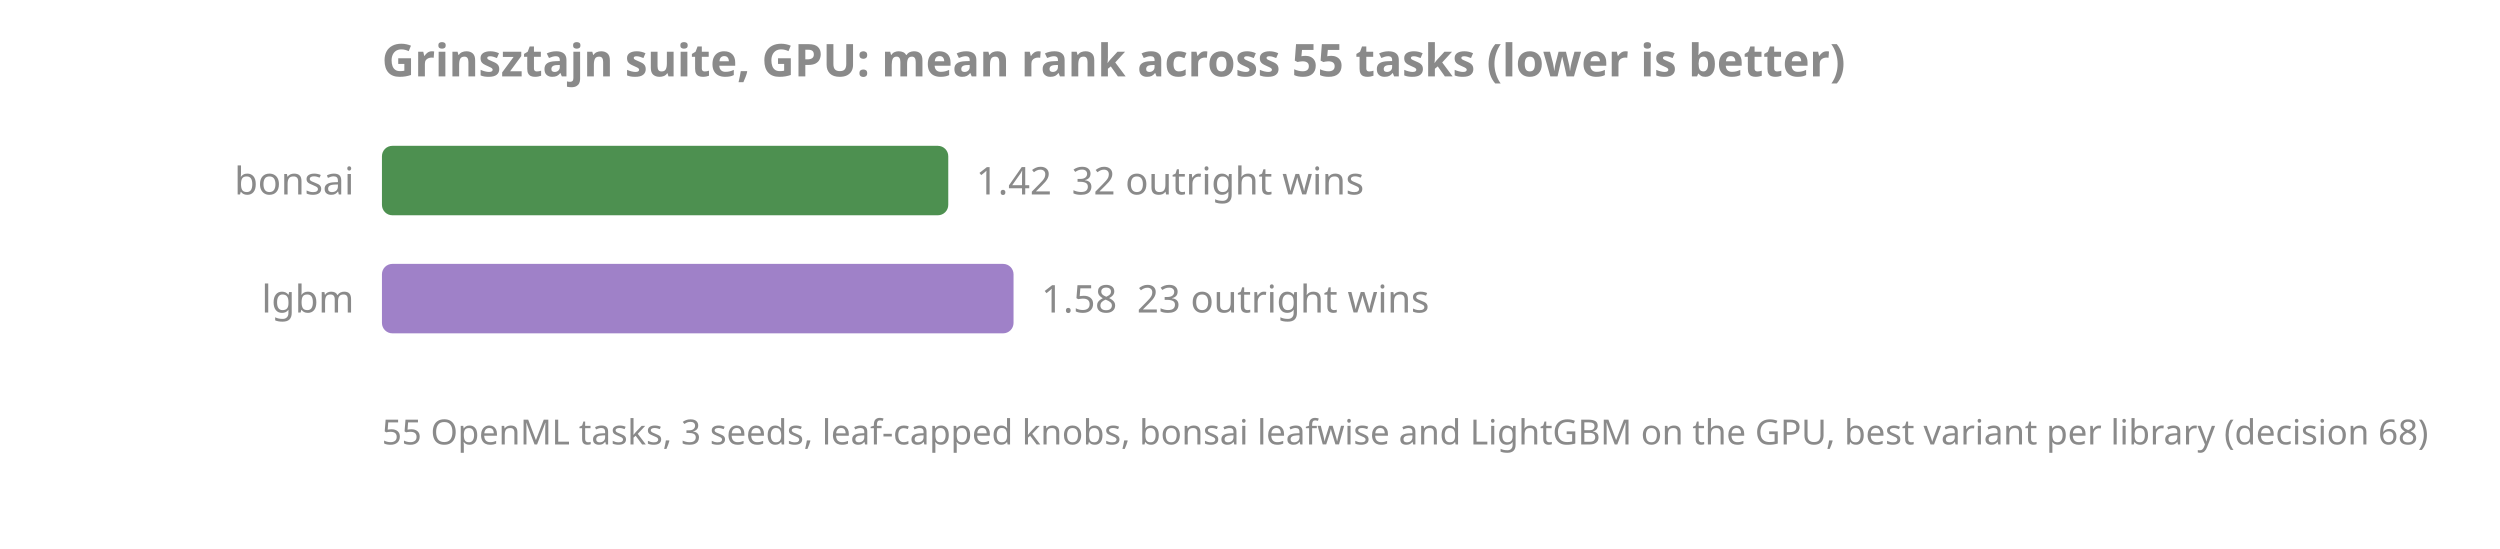
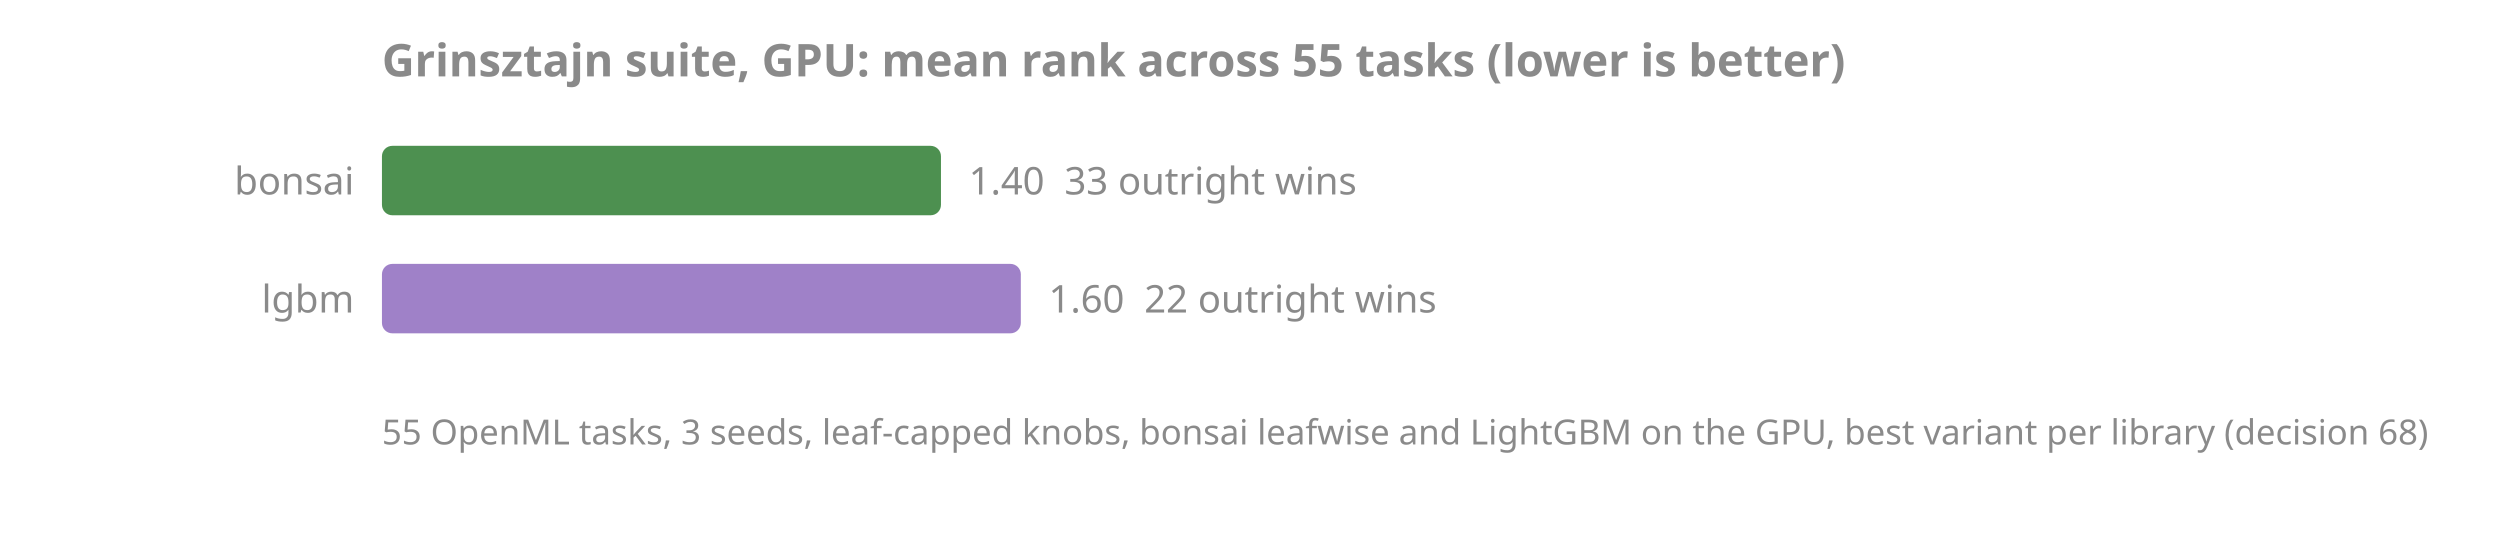
<svg xmlns="http://www.w3.org/2000/svg" width="720" height="158" viewBox="0 0 720 158">
  <text x="110" y="22" font-size="13" fill="#8a8a8a" font-family="system-ui,sans-serif" text-anchor="start" font-weight="bold">Grinsztajn suite, GPU: mean rank across 55 tasks (lower is better)</text>
  <text x="102" y="56" font-size="11" fill="#8a8a8a" font-family="system-ui,sans-serif" text-anchor="end" font-weight="normal">bonsai</text>
-   <rect x="110" y="42" width="163.1" height="20" rx="3" fill="#2e7d32" fill-opacity="0.85" />
-   <text x="281.1" y="56" font-size="11" fill="#8a8a8a" font-family="system-ui,sans-serif" text-anchor="start" font-weight="normal">1.42  32 outright wins</text>
+   <rect x="110" y="42" width="161.0" height="20" rx="3" fill="#2e7d32" fill-opacity="0.85" />
+   <text x="279.0" y="56" font-size="11" fill="#8a8a8a" font-family="system-ui,sans-serif" text-anchor="start" font-weight="normal">1.40  33 outright wins</text>
  <text x="102" y="90" font-size="11" fill="#8a8a8a" font-family="system-ui,sans-serif" text-anchor="end" font-weight="normal">lgbm</text>
-   <rect x="110" y="76" width="181.9" height="20" rx="3" fill="#8e6bbf" fill-opacity="0.85" />
-   <text x="299.9" y="90" font-size="11" fill="#8a8a8a" font-family="system-ui,sans-serif" text-anchor="start" font-weight="normal">1.58  23 outright wins</text>
+   <rect x="110" y="76" width="184.0" height="20" rx="3" fill="#8e6bbf" fill-opacity="0.85" />
+   <text x="302.0" y="90" font-size="11" fill="#8a8a8a" font-family="system-ui,sans-serif" text-anchor="start" font-weight="normal">1.60  22 outright wins</text>
  <text x="110" y="128" font-size="10" fill="#8a8a8a" font-family="system-ui,sans-serif" text-anchor="start" font-weight="normal">55 OpenML tasks, 3 seeds, leaf-capped knobs, bonsai leafwise and LightGBM on the GPU, best variant per library (decision 68)</text>
</svg>
